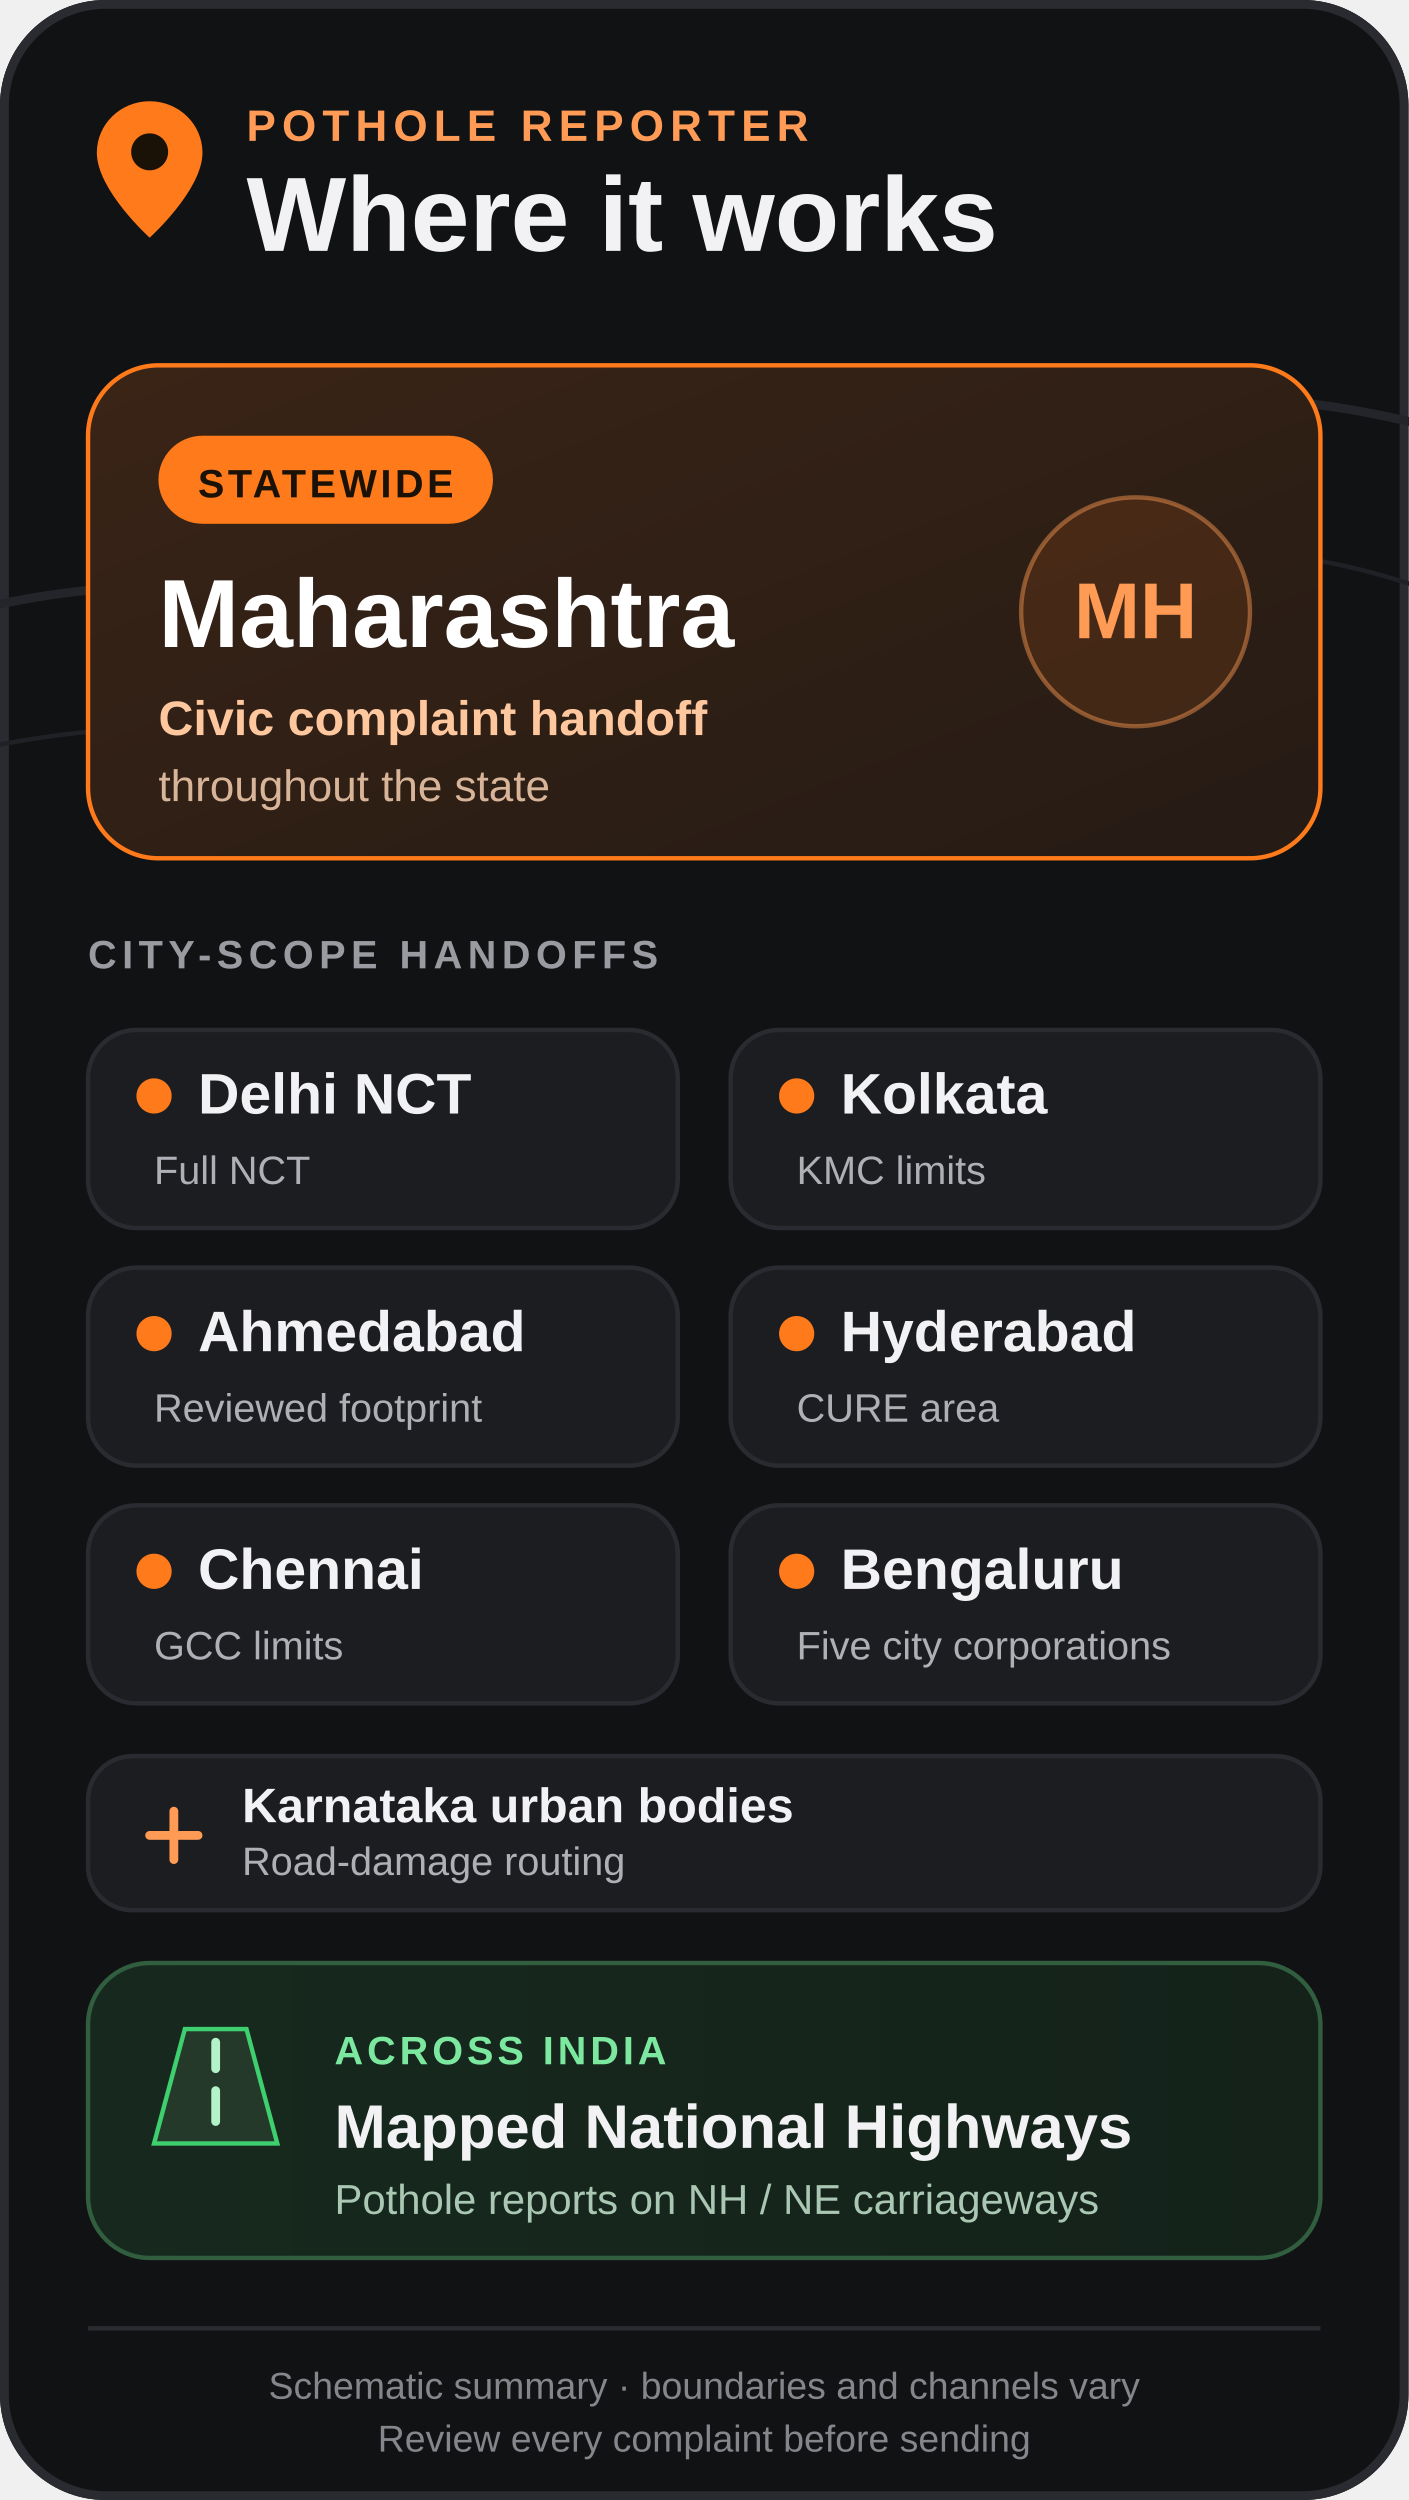
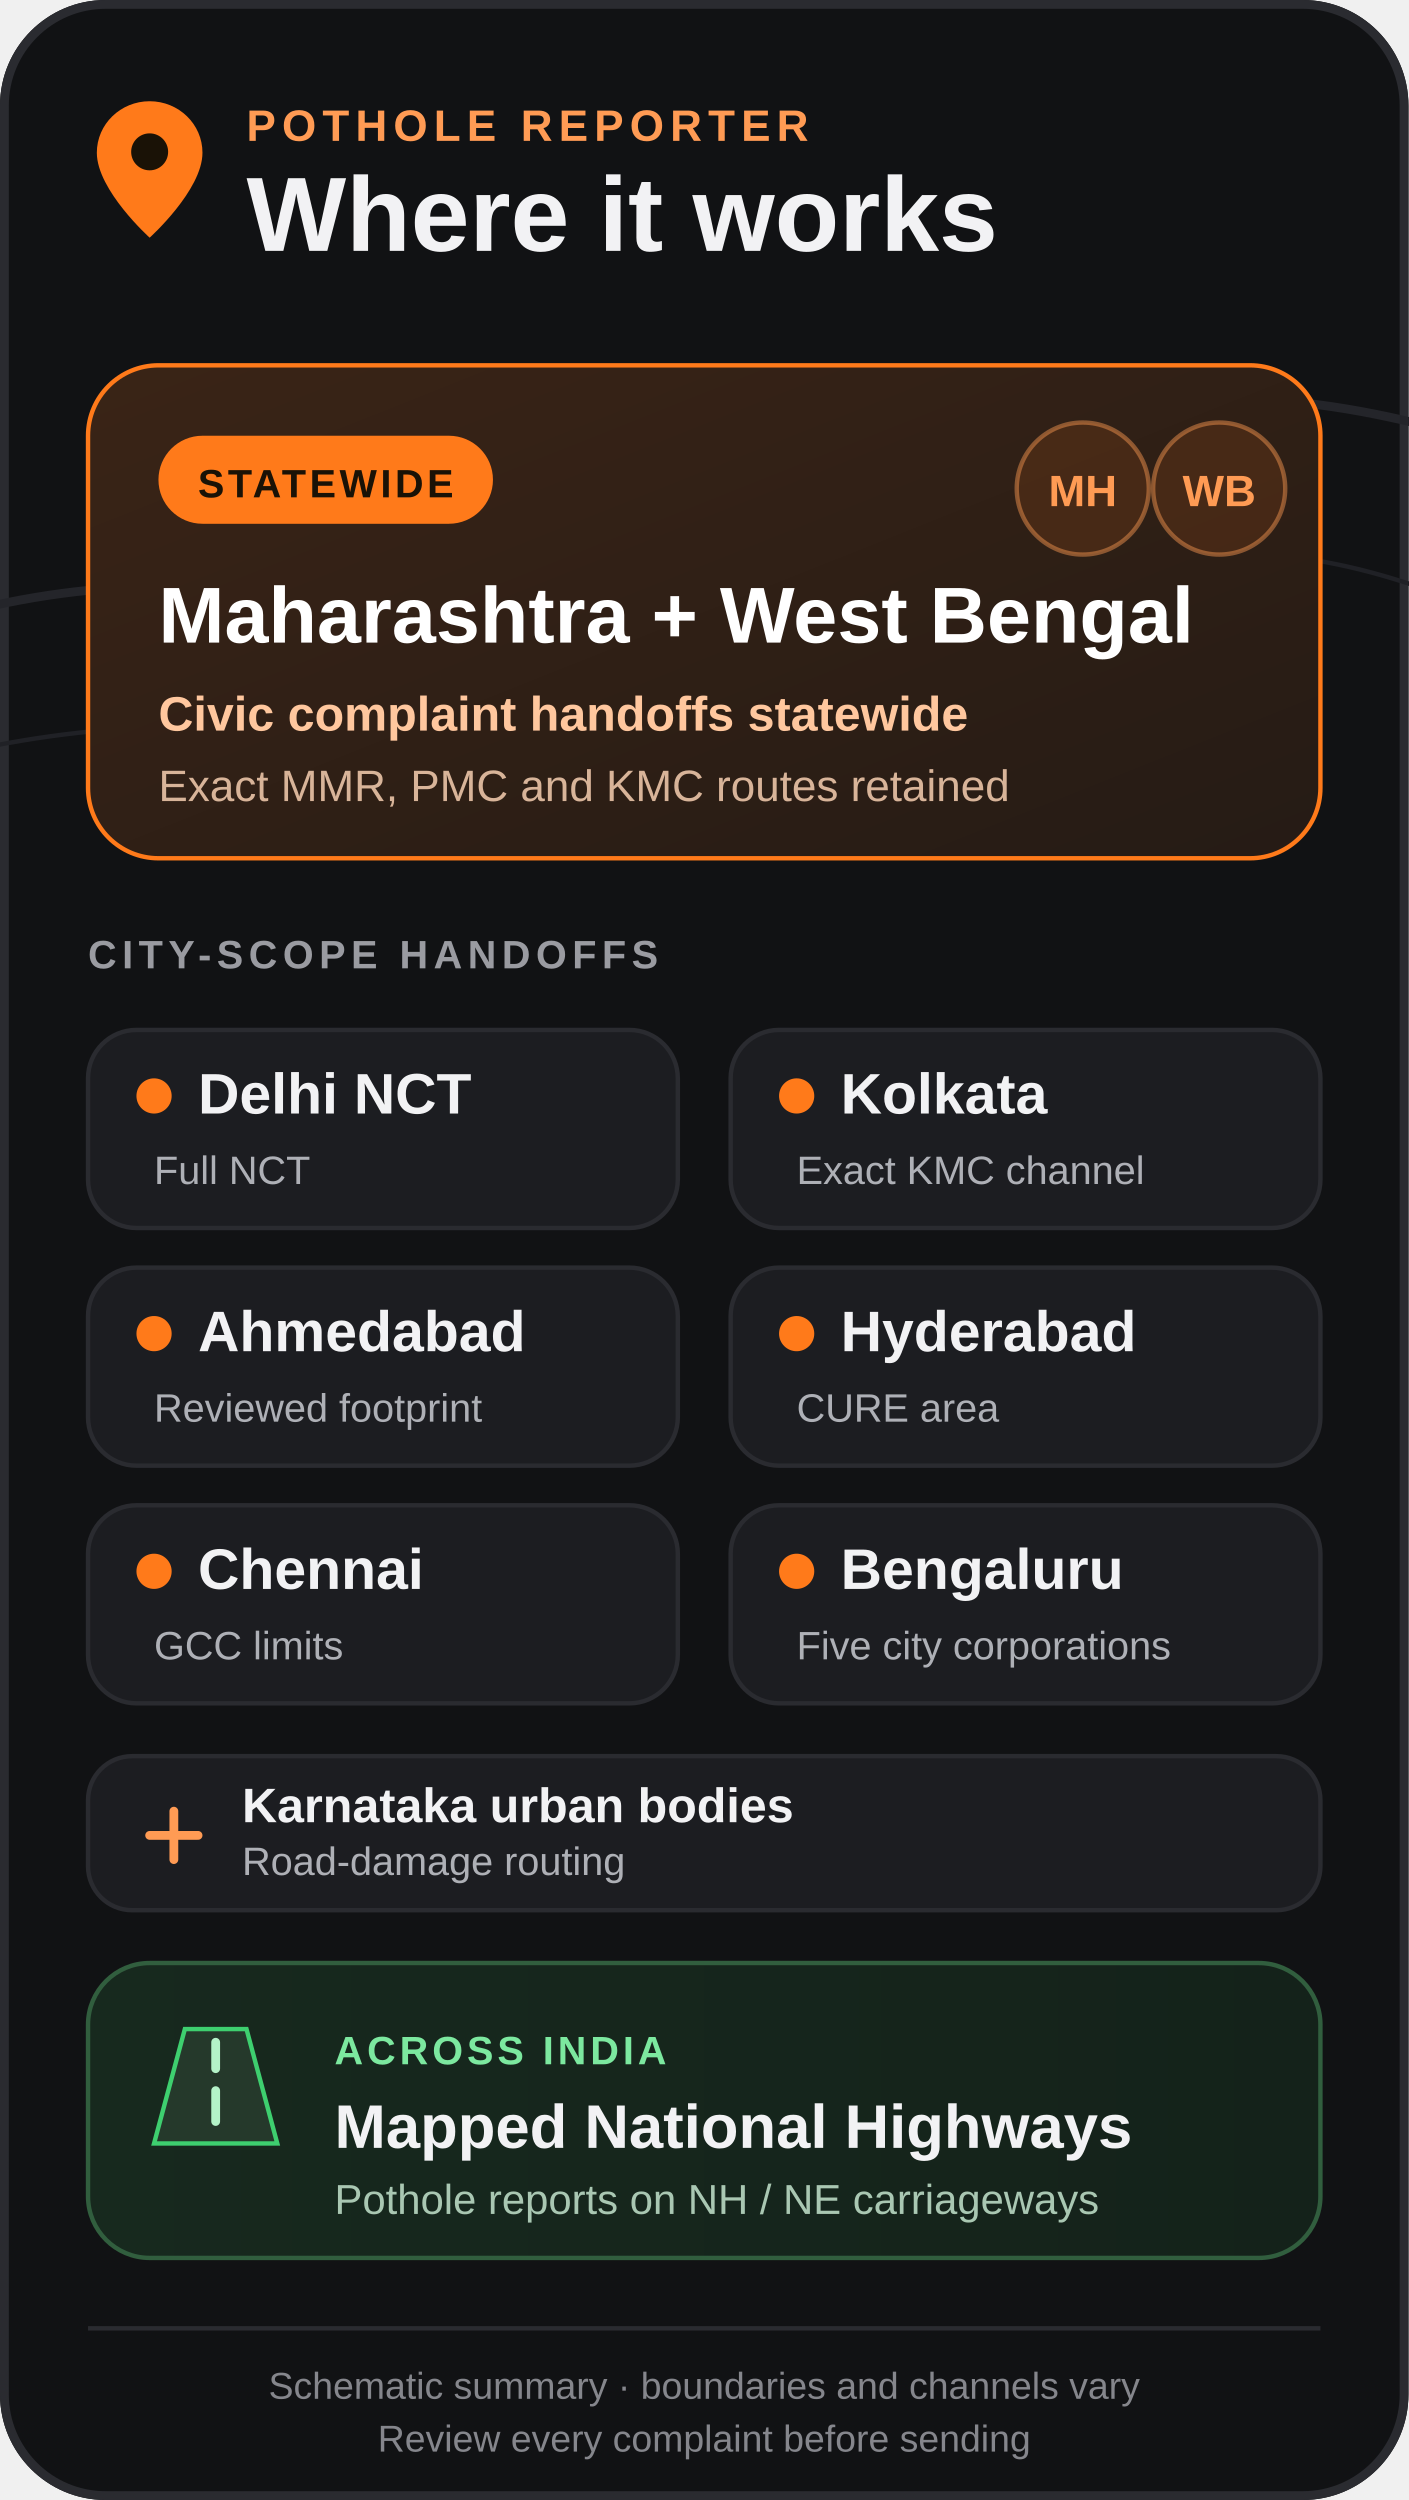
<svg xmlns="http://www.w3.org/2000/svg" width="320" height="568" viewBox="0 0 320 568" role="img" aria-labelledby="title description">
  <defs>
    <linearGradient id="state-card" x1="0" y1="0" x2="1" y2="1">
      <stop offset="0" stop-color="#3a2416" />
      <stop offset="1" stop-color="#251b15" />
    </linearGradient>
    <linearGradient id="road-card" x1="0" y1="0" x2="1" y2="0">
      <stop offset="0" stop-color="#17291e" />
      <stop offset="1" stop-color="#14221a" />
    </linearGradient>
    <style>
      text { font-family: -apple-system, BlinkMacSystemFont, "Segoe UI", Arial, sans-serif; }
      .eyebrow { fill: #ff9b54; font-size: 10px; font-weight: 700; letter-spacing: 1.4px; }
      .heading { fill: #f2f2f4; font-size: 24px; font-weight: 750; }
      .section { fill: #9a9ba1; font-size: 9px; font-weight: 700; letter-spacing: 1.25px; }
      .place { fill: #f2f2f4; font-size: 13px; font-weight: 700; }
      .scope { fill: #aeb0b6; font-size: 9px; font-weight: 500; }
    </style>
  </defs>
  <rect width="320" height="568" rx="24" fill="#111214" />
  <rect x="1" y="1" width="318" height="566" rx="23" fill="none" stroke="#2a2b30" stroke-width="2" />
  <path d="M-18 142 C55 119 97 151 159 125 S263 75 345 103" fill="none" stroke="#24252a" stroke-width="2" />
  <path d="M-9 171 C67 154 101 181 174 157 S271 111 337 139" fill="none" stroke="#202126" stroke-width="1" />
  <g transform="translate(22 23)">
    <path d="M12 0C5.4 0 0 5.2 0 11.7 0 20.2 12 31 12 31s12-10.8 12-19.3C24 5.2 18.6 0 12 0Z" fill="#ff7a1a" />
    <circle cx="12" cy="11.5" r="4.2" fill="#1a1206" />
  </g>
  <text x="56" y="32" class="eyebrow">POTHOLE REPORTER</text>
  <text x="56" y="57" class="heading">Where it works</text>
  <rect x="20" y="83" width="280" height="112" rx="16" fill="url(#state-card)" stroke="#ff7a1a" />
  <rect x="36" y="99" width="76" height="20" rx="10" fill="#ff7a1a" />
  <text x="74" y="113" text-anchor="middle" fill="#1a1206" font-size="9" font-weight="800" letter-spacing="0.8">STATEWIDE</text>
-   <text x="36" y="147" fill="#ffffff" font-size="22" font-weight="750">Maharashtra</text>
-   <text x="36" y="167" fill="#ffc79e" font-size="11" font-weight="600">Civic complaint handoff</text>
-   <text x="36" y="182" fill="#d8b499" font-size="10">throughout the state</text>
-   <circle cx="258" cy="139" r="26" fill="#ff7a1a" fill-opacity="0.12" stroke="#ff9b54" stroke-opacity="0.45" />
-   <text x="258" y="145" text-anchor="middle" fill="#ff9b54" font-size="18" font-weight="800">MH</text>
+   <text x="36" y="146" fill="#ffffff" font-size="18" font-weight="750">Maharashtra + West Bengal</text>
+   <text x="36" y="166" fill="#ffc79e" font-size="11" font-weight="600">Civic complaint handoffs statewide</text>
+   <text x="36" y="182" fill="#d8b499" font-size="10">Exact MMR, PMC and KMC routes retained</text>
+   <circle cx="246" cy="111" r="15" fill="#ff7a1a" fill-opacity="0.12" stroke="#ff9b54" stroke-opacity="0.45" />
+   <text x="246" y="115" text-anchor="middle" fill="#ff9b54" font-size="10" font-weight="800">MH</text>
+   <circle cx="277" cy="111" r="15" fill="#ff7a1a" fill-opacity="0.12" stroke="#ff9b54" stroke-opacity="0.45" />
+   <text x="277" y="115" text-anchor="middle" fill="#ff9b54" font-size="10" font-weight="800">WB</text>
  <text x="20" y="220" class="section">CITY-SCOPE HANDOFFS</text>
  <g>
    <rect x="20" y="234" width="134" height="45" rx="11" fill="#1c1d21" stroke="#2a2b30" />
    <circle cx="35" cy="249" r="4" fill="#ff7a1a" />
    <text x="45" y="253" class="place">Delhi NCT</text>
    <text x="35" y="269" class="scope">Full NCT</text>
    <rect x="166" y="234" width="134" height="45" rx="11" fill="#1c1d21" stroke="#2a2b30" />
    <circle cx="181" cy="249" r="4" fill="#ff7a1a" />
    <text x="191" y="253" class="place">Kolkata</text>
-     <text x="181" y="269" class="scope">KMC limits</text>
+     <text x="181" y="269" class="scope">Exact KMC channel</text>
    <rect x="20" y="288" width="134" height="45" rx="11" fill="#1c1d21" stroke="#2a2b30" />
    <circle cx="35" cy="303" r="4" fill="#ff7a1a" />
    <text x="45" y="307" class="place">Ahmedabad</text>
    <text x="35" y="323" class="scope">Reviewed footprint</text>
    <rect x="166" y="288" width="134" height="45" rx="11" fill="#1c1d21" stroke="#2a2b30" />
    <circle cx="181" cy="303" r="4" fill="#ff7a1a" />
    <text x="191" y="307" class="place">Hyderabad</text>
    <text x="181" y="323" class="scope">CURE area</text>
    <rect x="20" y="342" width="134" height="45" rx="11" fill="#1c1d21" stroke="#2a2b30" />
    <circle cx="35" cy="357" r="4" fill="#ff7a1a" />
    <text x="45" y="361" class="place">Chennai</text>
    <text x="35" y="377" class="scope">GCC limits</text>
    <rect x="166" y="342" width="134" height="45" rx="11" fill="#1c1d21" stroke="#2a2b30" />
    <circle cx="181" cy="357" r="4" fill="#ff7a1a" />
    <text x="191" y="361" class="place">Bengaluru</text>
    <text x="181" y="377" class="scope">Five city corporations</text>
  </g>
  <rect x="20" y="399" width="280" height="35" rx="10" fill="#1c1d21" stroke="#2a2b30" />
  <path d="M34 417h11m-5.5-5.5v11" stroke="#ff9b54" stroke-width="2" stroke-linecap="round" />
  <text x="55" y="414" fill="#f2f2f4" font-size="11" font-weight="700">Karnataka urban bodies</text>
  <text x="55" y="426" fill="#aeb0b6" font-size="9">Road-damage routing</text>
  <rect x="20" y="446" width="280" height="67" rx="14" fill="url(#road-card)" stroke="#315e3e" />
  <g transform="translate(35 461)">
    <path d="M0 26 7 0h14l7 26Z" fill="#25392b" stroke="#3ecf6f" />
    <path d="M14 3v6m0 5v7" stroke="#b4f3c8" stroke-width="2" stroke-linecap="round" />
  </g>
  <text x="76" y="469" fill="#7ce89f" font-size="9" font-weight="800" letter-spacing="0.9">ACROSS INDIA</text>
  <text x="76" y="488" fill="#f2f2f4" font-size="14" font-weight="750">Mapped National Highways</text>
  <text x="76" y="503" fill="#a9c7b2" font-size="9.5">Pothole reports on NH / NE carriageways</text>
  <line x1="20" y1="529" x2="300" y2="529" stroke="#2a2b30" />
  <text x="160" y="545" text-anchor="middle" fill="#85868c" font-size="8.5">Schematic summary · boundaries and channels vary</text>
  <text x="160" y="557" text-anchor="middle" fill="#85868c" font-size="8.5">Review every complaint before sending</text>
</svg>
